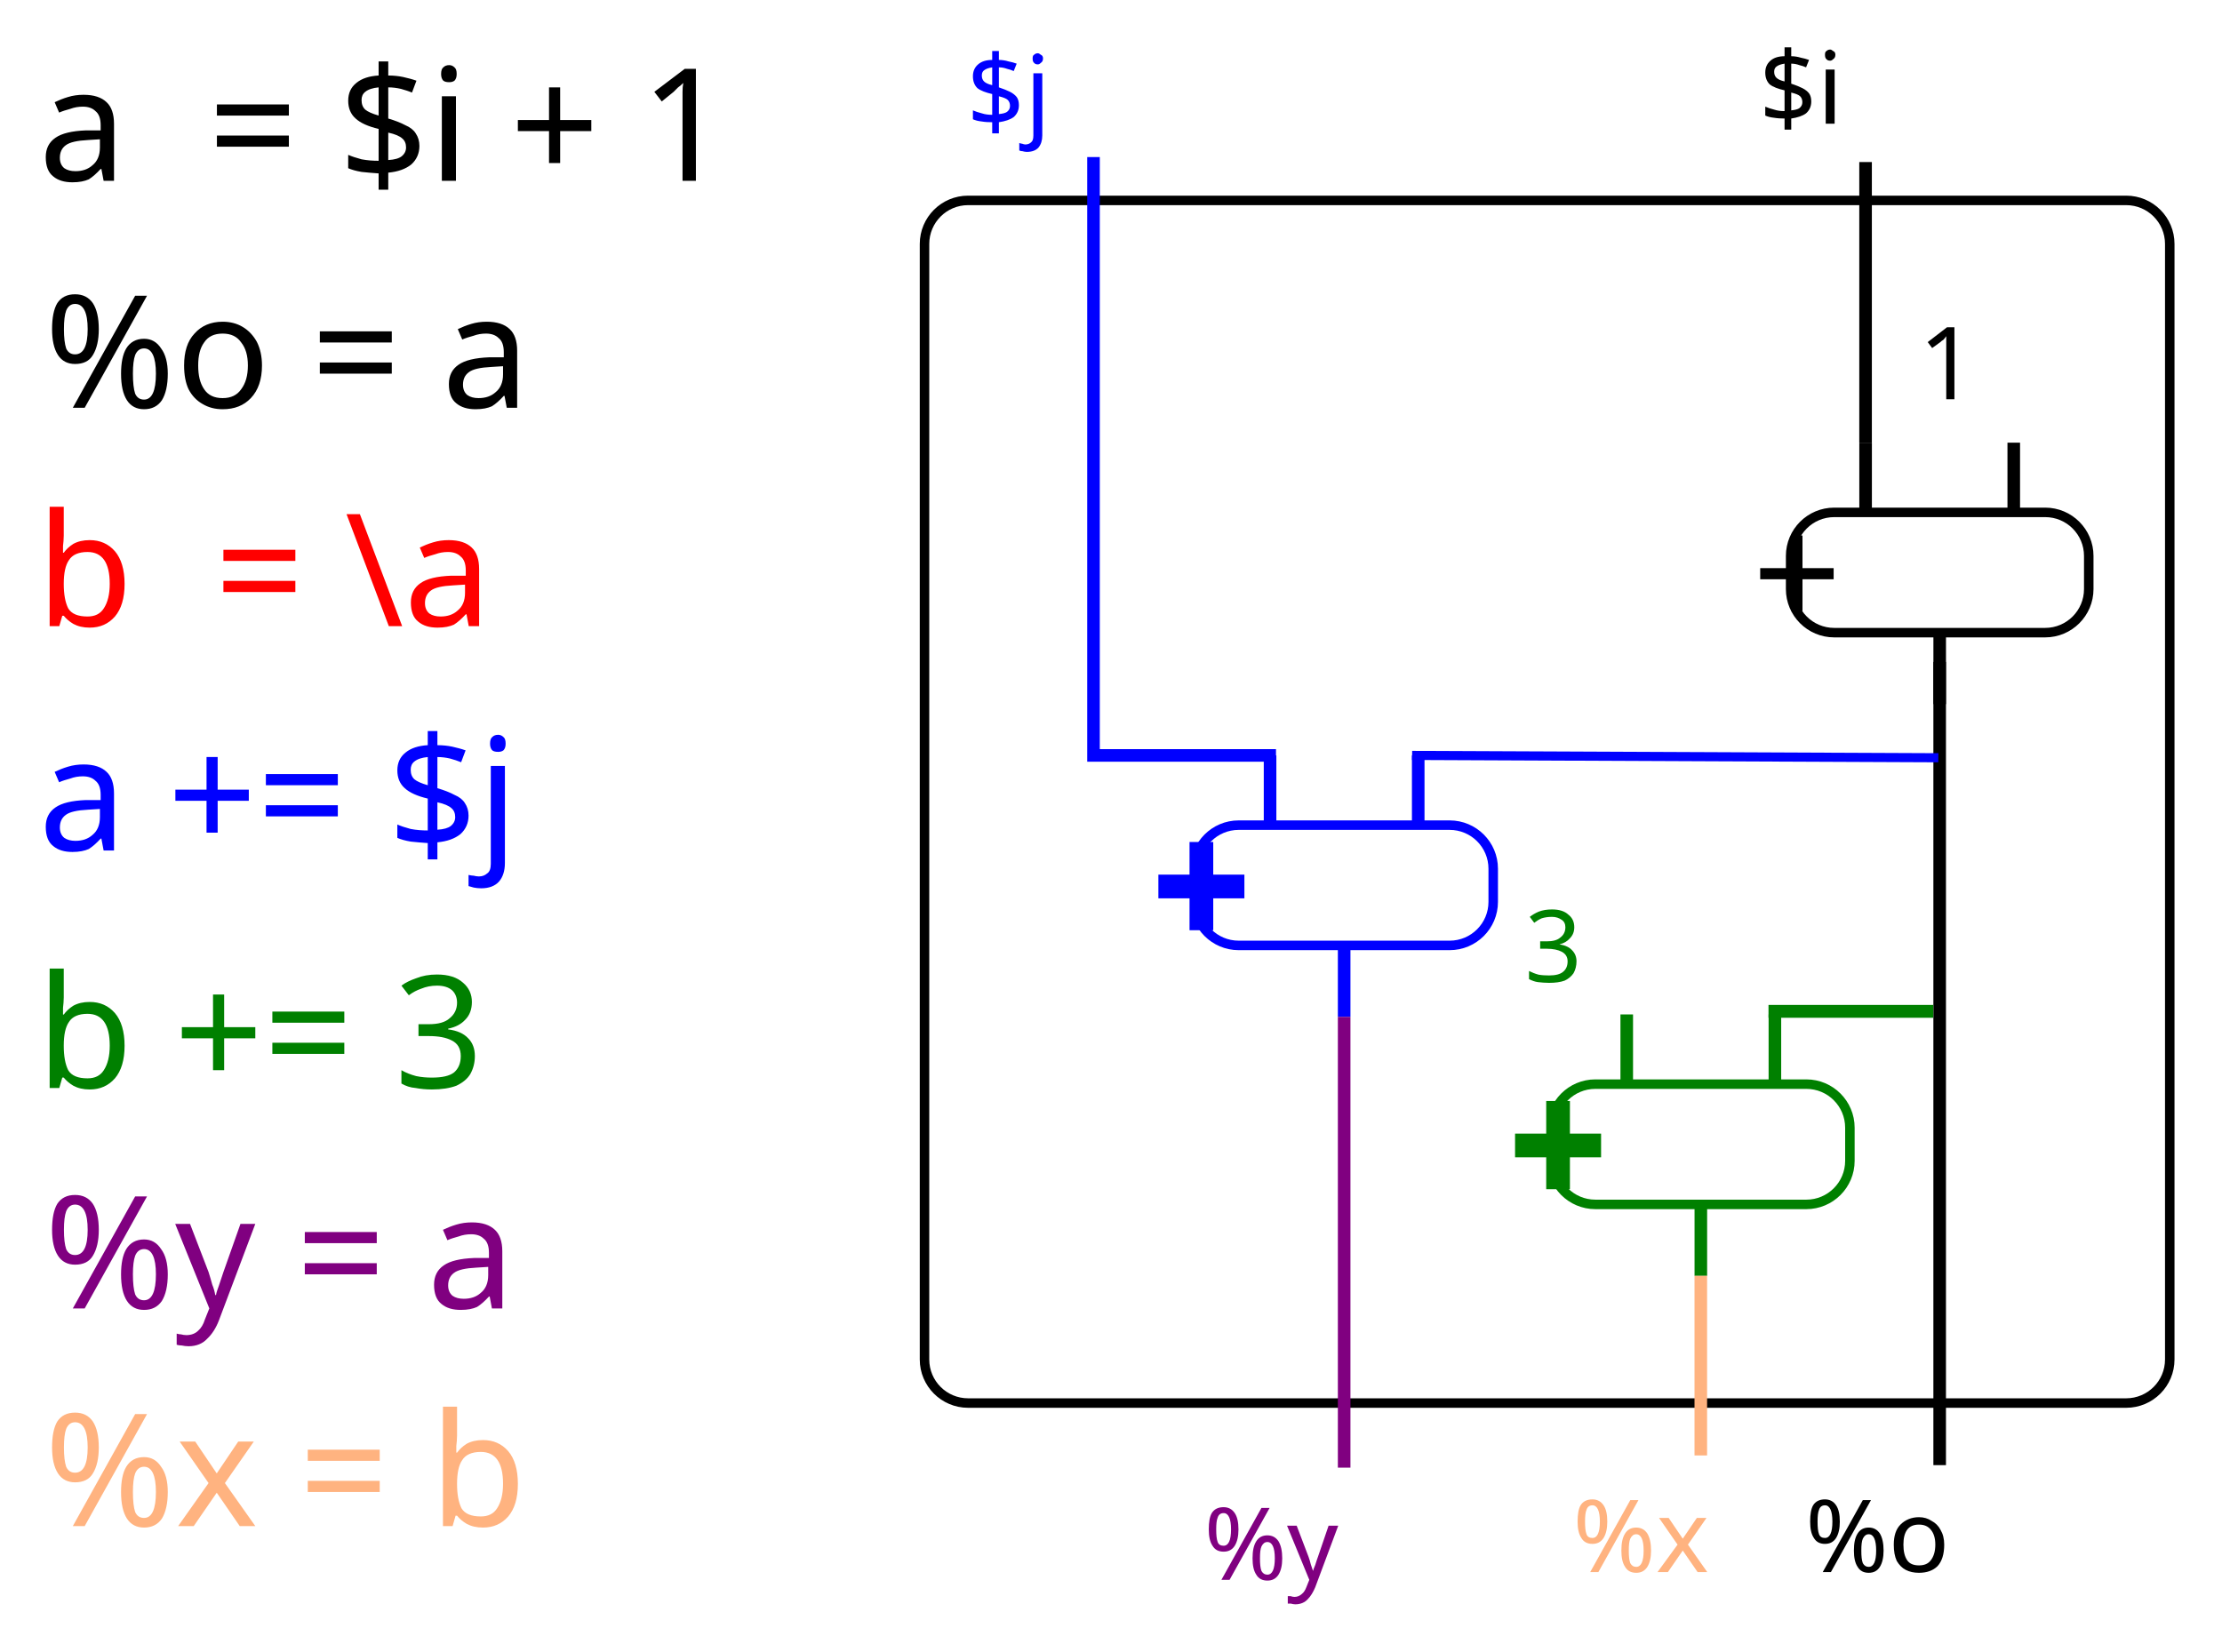
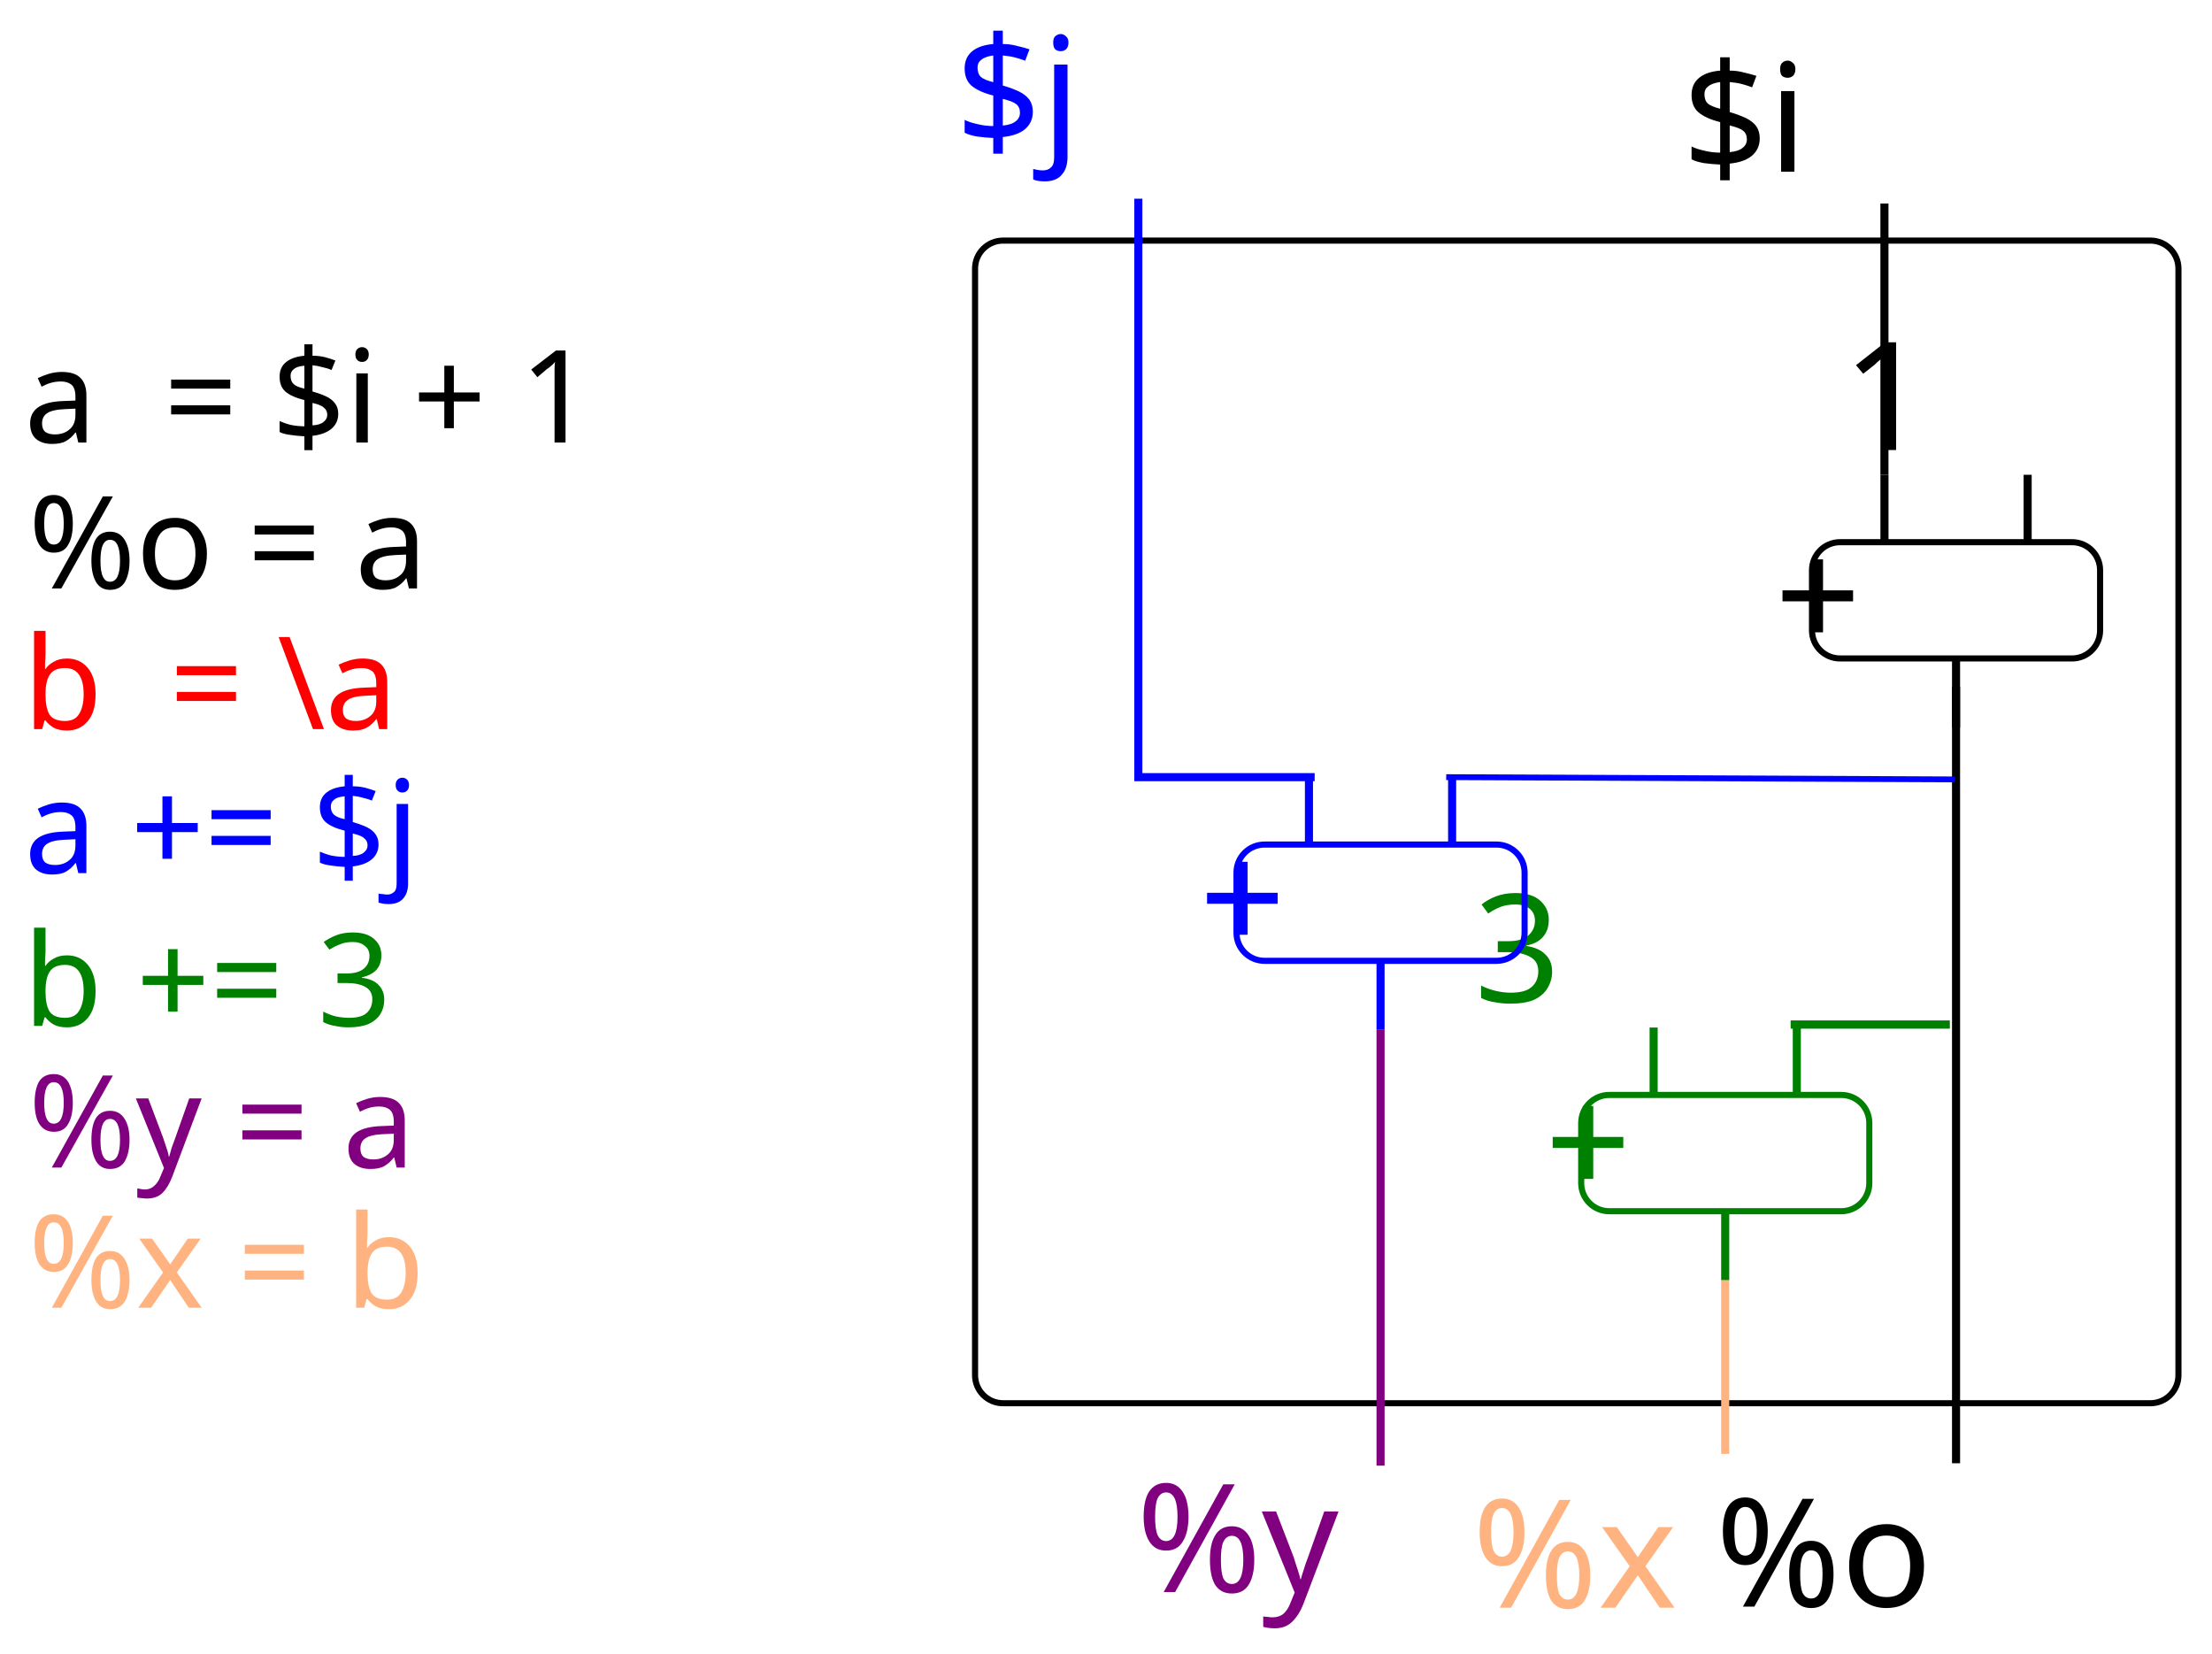
- <svg xmlns="http://www.w3.org/2000/svg" width="46.808mm" height="34.798mm" viewBox="0 0 46.808 34.798" version="1.1" id="svg8">
+ <svg xmlns="http://www.w3.org/2000/svg" width="72.497mm" height="54.194mm" viewBox="0 0 72.497 54.194" version="1.1" id="svg8">
  <defs id="defs2">
    </defs>
-   <g id="layer1" transform="translate(-30.13744,-114.9638)">
-     <text xml:space="preserve" style="font-style:normal;font-variant:normal;font-weight:normal;font-stretch:normal;font-size:3.307px;line-height:125%;font-family:'Droid Sans Mono';-inkscape-font-specification:'Droid Sans Mono';text-align:start;letter-spacing:0px;word-spacing:0px;writing-mode:lr-tb;text-anchor:start;fill:#000000;fill-opacity:1;stroke:none;stroke-width:0.265px;stroke-linecap:butt;stroke-linejoin:miter;stroke-opacity:1" x="30.946" y="118.772" id="text4520">
-       <tspan id="tspan4518" x="30.946" y="118.772" style="font-style:normal;font-variant:normal;font-weight:normal;font-stretch:normal;font-family:'Ubuntu Mono';-inkscape-font-specification:'Ubuntu Mono';text-align:start;text-anchor:start;stroke-width:0.265px">a  = $i + 1</tspan>
-     </text>
-     <g id="g4627" transform="translate(-6.653999,-21.07791)" style="stroke:#008000">
-       <g transform="translate(18.87578,15.05656)" id="g4613" style="stroke:#008000">
-         <g id="g4562-3" transform="translate(-9.84185,3.268372)" style="stroke:#008000">
-           <path id="path4537-5" d="m 62.026,140.559 v -1.469" style="fill:none;fill-rule:evenodd;stroke:#008000;stroke-width:0.265px;stroke-linecap:butt;stroke-linejoin:miter;stroke-opacity:1" />
-           <path id="path4537-3-6" d="m 65.147,140.559 v -1.469" style="fill:none;fill-rule:evenodd;stroke:#008000;stroke-width:0.265px;stroke-linecap:butt;stroke-linejoin:miter;stroke-opacity:1" />
-         </g>
-         <path style="fill:none;fill-rule:evenodd;stroke:#008000;stroke-width:0.265px;stroke-linecap:butt;stroke-linejoin:miter;stroke-opacity:1" d="m 53.745,147.867 v -1.469" id="path4537-6-2" />
-         <rect rx="0.918" style="opacity:1;fill:none;fill-opacity:1;fill-rule:evenodd;stroke:#008000;stroke-width:0.2;stroke-linecap:butt;stroke-linejoin:bevel;stroke-miterlimit:4;stroke-dasharray:none;stroke-dashoffset:0;stroke-opacity:1" id="rect4606" width="6.28" height="2.534" x="50.605" y="143.827" ry="0.918" />
-       </g>
-       <text id="text4617" y="161.338" x="72.621" style="font-style:normal;font-variant:normal;font-weight:normal;font-stretch:normal;font-size:3.307px;line-height:125%;font-family:'Droid Sans Mono';-inkscape-font-specification:'Droid Sans Mono';text-align:center;letter-spacing:0px;word-spacing:0px;writing-mode:lr-tb;text-anchor:middle;fill:#000000;fill-opacity:1;stroke:#008000;stroke-width:0.265px;stroke-linecap:butt;stroke-linejoin:miter;stroke-opacity:1" xml:space="preserve">
-         <tspan style="stroke:#008000;stroke-width:0.265px" y="161.338" x="72.621" id="tspan4615">+</tspan>
+   <g id="layer1" transform="translate(-21.00512,-104.1743)">
+     <g id="g1002" transform="translate(4.7625,0.7215527)">
+       <text id="text4520" y="117.955" x="17.042" style="font-style:normal;font-variant:normal;font-weight:normal;font-stretch:normal;font-size:4.233px;line-height:125%;font-family:Hack;-inkscape-font-specification:'Hack, Normal';font-variant-ligatures:normal;font-variant-caps:normal;font-variant-numeric:normal;font-feature-settings:normal;text-align:start;letter-spacing:0px;word-spacing:0px;writing-mode:lr-tb;text-anchor:start;fill:#000000;fill-opacity:1;stroke:none;stroke-width:0.265px;stroke-linecap:butt;stroke-linejoin:miter;stroke-opacity:1" xml:space="preserve">
+         <tspan style="font-style:normal;font-variant:normal;font-weight:normal;font-stretch:normal;font-size:4.233px;font-family:Hack;-inkscape-font-specification:'Hack, Normal';font-variant-ligatures:normal;font-variant-caps:normal;font-variant-numeric:normal;font-feature-settings:normal;text-align:start;writing-mode:lr-tb;text-anchor:start;stroke-width:0.265px" y="117.955" x="17.042" id="tspan4518">a  = $i + 1</tspan>
+       </text>
+       <text id="text4520-8" y="122.737" x="17.174" style="font-style:normal;font-variant:normal;font-weight:normal;font-stretch:normal;font-size:4.233px;line-height:125%;font-family:Hack;-inkscape-font-specification:'Hack, Normal';font-variant-ligatures:normal;font-variant-caps:normal;font-variant-numeric:normal;font-feature-settings:normal;text-align:start;letter-spacing:0px;word-spacing:0px;writing-mode:lr-tb;text-anchor:start;fill:#000000;fill-opacity:1;stroke:none;stroke-width:0.265px;stroke-linecap:butt;stroke-linejoin:miter;stroke-opacity:1" xml:space="preserve">
+         <tspan style="font-style:normal;font-variant:normal;font-weight:normal;font-stretch:normal;font-size:4.233px;font-family:Hack;-inkscape-font-specification:'Hack, Normal';font-variant-ligatures:normal;font-variant-caps:normal;font-variant-numeric:normal;font-feature-settings:normal;text-align:start;writing-mode:lr-tb;text-anchor:start;stroke-width:0.265px" y="122.737" x="17.174" id="tspan4518-7">%o = a</tspan>
+       </text>
+       <text id="text4520-8-5" y="127.34" x="16.999" style="font-style:normal;font-variant:normal;font-weight:normal;font-stretch:normal;font-size:4.233px;line-height:125%;font-family:Hack;-inkscape-font-specification:'Hack, Normal';font-variant-ligatures:normal;font-variant-caps:normal;font-variant-numeric:normal;font-feature-settings:normal;text-align:start;letter-spacing:0px;word-spacing:0px;writing-mode:lr-tb;text-anchor:start;fill:#ff0000;fill-opacity:1;stroke:none;stroke-width:0.265px;stroke-linecap:butt;stroke-linejoin:miter;stroke-opacity:1" xml:space="preserve">
+         <tspan style="font-style:normal;font-variant:normal;font-weight:normal;font-stretch:normal;font-size:4.233px;font-family:Hack;-inkscape-font-specification:'Hack, Normal';font-variant-ligatures:normal;font-variant-caps:normal;font-variant-numeric:normal;font-feature-settings:normal;text-align:start;writing-mode:lr-tb;text-anchor:start;fill:#ff0000;stroke-width:0.265px" y="127.34" x="16.999" id="tspan4518-7-8">b  = \a</tspan>
+       </text>
+       <text id="text4520-8-5-1" y="132.066" x="17.042" style="font-style:normal;font-variant:normal;font-weight:normal;font-stretch:normal;font-size:4.233px;line-height:125%;font-family:Hack;-inkscape-font-specification:'Hack, Normal';font-variant-ligatures:normal;font-variant-caps:normal;font-variant-numeric:normal;font-feature-settings:normal;text-align:start;letter-spacing:0px;word-spacing:0px;writing-mode:lr-tb;text-anchor:start;fill:#0000ff;fill-opacity:1;stroke:none;stroke-width:0.265px;stroke-linecap:butt;stroke-linejoin:miter;stroke-opacity:1" xml:space="preserve">
+         <tspan style="font-style:normal;font-variant:normal;font-weight:normal;font-stretch:normal;font-size:4.233px;font-family:Hack;-inkscape-font-specification:'Hack, Normal';font-variant-ligatures:normal;font-variant-caps:normal;font-variant-numeric:normal;font-feature-settings:normal;text-align:start;writing-mode:lr-tb;text-anchor:start;fill:#0000ff;stroke-width:0.265px" y="132.066" x="17.042" id="tspan4518-7-8-0">a += $j</tspan>
+       </text>
+       <text id="text4520-8-5-9" y="137.069" x="16.999" style="font-style:normal;font-variant:normal;font-weight:normal;font-stretch:normal;font-size:4.233px;line-height:125%;font-family:Hack;-inkscape-font-specification:'Hack, Normal';font-variant-ligatures:normal;font-variant-caps:normal;font-variant-numeric:normal;font-feature-settings:normal;text-align:start;letter-spacing:0px;word-spacing:0px;writing-mode:lr-tb;text-anchor:start;fill:#0000ff;fill-opacity:1;stroke:none;stroke-width:0.265px;stroke-linecap:butt;stroke-linejoin:miter;stroke-opacity:1" xml:space="preserve">
+         <tspan style="font-style:normal;font-variant:normal;font-weight:normal;font-stretch:normal;font-size:4.233px;font-family:Hack;-inkscape-font-specification:'Hack, Normal';font-variant-ligatures:normal;font-variant-caps:normal;font-variant-numeric:normal;font-feature-settings:normal;text-align:start;writing-mode:lr-tb;text-anchor:start;fill:#008000;stroke-width:0.265px" y="137.069" x="16.999" id="tspan4518-7-8-3">b += 3</tspan>
+       </text>
+       <text id="text4520-8-5-9-3" y="141.712" x="17.174" style="font-style:normal;font-variant:normal;font-weight:normal;font-stretch:normal;font-size:4.233px;line-height:125%;font-family:Hack;-inkscape-font-specification:'Hack, Normal';font-variant-ligatures:normal;font-variant-caps:normal;font-variant-numeric:normal;font-feature-settings:normal;text-align:start;letter-spacing:0px;word-spacing:0px;writing-mode:lr-tb;text-anchor:start;fill:#800080;fill-opacity:1;stroke:none;stroke-width:0.265px;stroke-linecap:butt;stroke-linejoin:miter;stroke-opacity:1" xml:space="preserve">
+         <tspan style="font-style:normal;font-variant:normal;font-weight:normal;font-stretch:normal;font-size:4.233px;font-family:Hack;-inkscape-font-specification:'Hack, Normal';font-variant-ligatures:normal;font-variant-caps:normal;font-variant-numeric:normal;font-feature-settings:normal;text-align:start;writing-mode:lr-tb;text-anchor:start;fill:#800080;stroke-width:0.265px" y="141.712" x="17.174" id="tspan4518-7-8-3-6">%y = a</tspan>
+       </text>
+       <text id="text4520-8-5-9-3-9" y="146.301" x="17.174" style="font-style:normal;font-variant:normal;font-weight:normal;font-stretch:normal;font-size:4.233px;line-height:125%;font-family:Hack;-inkscape-font-specification:'Hack, Normal';font-variant-ligatures:normal;font-variant-caps:normal;font-variant-numeric:normal;font-feature-settings:normal;text-align:start;letter-spacing:0px;word-spacing:0px;writing-mode:lr-tb;text-anchor:start;fill:#ffb380;fill-opacity:1;stroke:none;stroke-width:0.265px;stroke-linecap:butt;stroke-linejoin:miter;stroke-opacity:1" xml:space="preserve">
+         <tspan style="font-style:normal;font-variant:normal;font-weight:normal;font-stretch:normal;font-size:4.233px;font-family:Hack;-inkscape-font-specification:'Hack, Normal';font-variant-ligatures:normal;font-variant-caps:normal;font-variant-numeric:normal;font-feature-settings:normal;text-align:start;writing-mode:lr-tb;text-anchor:start;fill:#ffb380;stroke-width:0.265px" y="146.301" x="17.174" id="tspan4518-7-8-3-6-1">%x = b</tspan>
      </text>
    </g>
-     <g transform="translate(-1.622276,-33.12442)" id="g4627-9">
-       <g transform="translate(18.87578,15.05656)" id="g4613-1">
-         <g id="g4562-3-2" transform="translate(-9.84185,3.268372)">
-           <path id="path4537-5-7" d="m 62.026,140.559 v -1.469" style="fill:none;fill-rule:evenodd;stroke:#000000;stroke-width:0.265px;stroke-linecap:butt;stroke-linejoin:miter;stroke-opacity:1" />
-           <path id="path4537-3-6-0" d="m 65.147,140.559 v -1.469" style="fill:none;fill-rule:evenodd;stroke:#000000;stroke-width:0.265px;stroke-linecap:butt;stroke-linejoin:miter;stroke-opacity:1" />
+     <g id="g986">
+       <text id="text4617" y="143.35" x="77.553" style="font-style:normal;font-variant:normal;font-weight:normal;font-stretch:normal;font-size:4.939px;line-height:125%;font-family:Hack;-inkscape-font-specification:'Hack, Normal';font-variant-ligatures:normal;font-variant-caps:normal;font-variant-numeric:normal;font-feature-settings:normal;text-align:center;letter-spacing:0px;word-spacing:0px;writing-mode:lr-tb;text-anchor:middle;fill:#000000;fill-opacity:1;stroke:#008000;stroke-width:0.265px;stroke-linecap:butt;stroke-linejoin:miter;stroke-opacity:1" xml:space="preserve">
+         <tspan style="font-style:normal;font-variant:normal;font-weight:normal;font-stretch:normal;font-size:4.939px;font-family:Hack;-inkscape-font-specification:'Hack, Normal';font-variant-ligatures:normal;font-variant-caps:normal;font-variant-numeric:normal;font-feature-settings:normal;text-align:center;writing-mode:lr-tb;text-anchor:middle;fill:#008000;stroke:none;stroke-width:0.265px" y="143.35" x="77.553" id="tspan4615">+</tspan>
+       </text>
+       <text id="text4617-6" y="125.442" x="85.084" style="font-style:normal;font-variant:normal;font-weight:normal;font-stretch:normal;font-size:4.939px;line-height:125%;font-family:Hack;-inkscape-font-specification:'Hack, Normal';font-variant-ligatures:normal;font-variant-caps:normal;font-variant-numeric:normal;font-feature-settings:normal;text-align:center;letter-spacing:0px;word-spacing:0px;writing-mode:lr-tb;text-anchor:middle;fill:#000000;fill-opacity:1;stroke:none;stroke-width:0.265px;stroke-linecap:butt;stroke-linejoin:miter;stroke-opacity:1" xml:space="preserve">
+         <tspan style="font-style:normal;font-variant:normal;font-weight:normal;font-stretch:normal;font-size:4.939px;font-family:Hack;-inkscape-font-specification:'Hack, Normal';font-variant-ligatures:normal;font-variant-caps:normal;font-variant-numeric:normal;font-feature-settings:normal;text-align:center;writing-mode:lr-tb;text-anchor:middle;stroke-width:0.265px" y="125.442" x="85.084" id="tspan4615-0">+</tspan>
+       </text>
+       <text id="text4694" y="109.8" x="82.678" style="font-style:normal;font-variant:normal;font-weight:normal;font-stretch:normal;font-size:4.939px;line-height:125%;font-family:Hack;-inkscape-font-specification:'Hack, Normal';font-variant-ligatures:normal;font-variant-caps:normal;font-variant-numeric:normal;font-feature-settings:normal;text-align:center;letter-spacing:0px;word-spacing:0px;writing-mode:lr-tb;text-anchor:middle;fill:#000000;fill-opacity:1;stroke:none;stroke-width:0.265px;stroke-linecap:butt;stroke-linejoin:miter;stroke-opacity:1" xml:space="preserve">
+         <tspan style="font-style:normal;font-variant:normal;font-weight:normal;font-stretch:normal;font-size:4.939px;font-family:Hack;-inkscape-font-specification:'Hack, Normal';font-variant-ligatures:normal;font-variant-caps:normal;font-variant-numeric:normal;font-feature-settings:normal;text-align:center;writing-mode:lr-tb;text-anchor:middle;stroke-width:0.265px" y="109.8" x="82.678" id="tspan4692">$i</tspan>
+       </text>
+       <text id="text4698" y="118.919" x="87.307" style="font-style:normal;font-variant:normal;font-weight:normal;font-stretch:normal;font-size:4.939px;line-height:125%;font-family:Hack;-inkscape-font-specification:'Hack, Normal';font-variant-ligatures:normal;font-variant-caps:normal;font-variant-numeric:normal;font-feature-settings:normal;text-align:center;letter-spacing:0px;word-spacing:0px;writing-mode:lr-tb;text-anchor:middle;fill:#000000;fill-opacity:1;stroke:none;stroke-width:0.265px;stroke-linecap:butt;stroke-linejoin:miter;stroke-opacity:1" xml:space="preserve">
+         <tspan style="font-style:normal;font-variant:normal;font-weight:normal;font-stretch:normal;font-size:4.939px;font-family:Hack;-inkscape-font-specification:'Hack, Normal';font-variant-ligatures:normal;font-variant-caps:normal;font-variant-numeric:normal;font-feature-settings:normal;text-align:center;writing-mode:lr-tb;text-anchor:middle;stroke-width:0.265px" y="118.919" x="87.307" id="tspan4696">1</tspan>
+       </text>
+       <text id="text4694-3" y="156.819" x="85.278" style="font-style:normal;font-variant:normal;font-weight:normal;font-stretch:normal;font-size:4.939px;line-height:125%;font-family:Hack;-inkscape-font-specification:'Hack, Normal';font-variant-ligatures:normal;font-variant-caps:normal;font-variant-numeric:normal;font-feature-settings:normal;text-align:center;letter-spacing:0px;word-spacing:0px;writing-mode:lr-tb;text-anchor:middle;fill:#000000;fill-opacity:1;stroke:none;stroke-width:0.265px;stroke-linecap:butt;stroke-linejoin:miter;stroke-opacity:1" xml:space="preserve">
+         <tspan style="font-style:normal;font-variant:normal;font-weight:normal;font-stretch:normal;font-size:4.939px;font-family:Hack;-inkscape-font-specification:'Hack, Normal';font-variant-ligatures:normal;font-variant-caps:normal;font-variant-numeric:normal;font-feature-settings:normal;text-align:center;writing-mode:lr-tb;text-anchor:middle;stroke-width:0.265px" y="156.819" x="85.278" id="tspan4692-7">%o</tspan>
+       </text>
+       <text id="text4617-6-8" y="135.349" x="66.223" style="font-style:normal;font-variant:normal;font-weight:normal;font-stretch:normal;font-size:4.939px;line-height:125%;font-family:Hack;-inkscape-font-specification:'Hack, Normal';font-variant-ligatures:normal;font-variant-caps:normal;font-variant-numeric:normal;font-feature-settings:normal;text-align:center;letter-spacing:0px;word-spacing:0px;writing-mode:lr-tb;text-anchor:middle;fill:none;fill-opacity:1;stroke:#0000ff;stroke-width:0.265px;stroke-linecap:butt;stroke-linejoin:miter;stroke-opacity:1" xml:space="preserve">
+         <tspan style="font-style:normal;font-variant:normal;font-weight:normal;font-stretch:normal;font-size:4.939px;font-family:Hack;-inkscape-font-specification:'Hack, Normal';font-variant-ligatures:normal;font-variant-caps:normal;font-variant-numeric:normal;font-feature-settings:normal;text-align:center;writing-mode:lr-tb;text-anchor:middle;fill:#0000ff;stroke:none;stroke-width:0.265px" y="135.349" x="66.223" id="tspan4615-0-1">+</tspan>
+       </text>
+       <text id="text4694-9" y="108.927" x="58.852" style="font-style:normal;font-variant:normal;font-weight:normal;font-stretch:normal;font-size:4.939px;line-height:125%;font-family:Hack;-inkscape-font-specification:'Hack, Normal';font-variant-ligatures:normal;font-variant-caps:normal;font-variant-numeric:normal;font-feature-settings:normal;text-align:center;letter-spacing:0px;word-spacing:0px;writing-mode:lr-tb;text-anchor:middle;fill:#0000ff;fill-opacity:1;stroke:none;stroke-width:0.265px;stroke-linecap:butt;stroke-linejoin:miter;stroke-opacity:1" xml:space="preserve">
+         <tspan style="font-style:normal;font-variant:normal;font-weight:normal;font-stretch:normal;font-size:4.939px;font-family:Hack;-inkscape-font-specification:'Hack, Normal';font-variant-ligatures:normal;font-variant-caps:normal;font-variant-numeric:normal;font-feature-settings:normal;text-align:center;writing-mode:lr-tb;text-anchor:middle;fill:#0000ff;stroke-width:0.265px" y="108.927" x="58.852" id="tspan4692-8">$j</tspan>
+       </text>
+       <text id="text4698-1" y="137.016" x="75.234" style="font-style:normal;font-variant:normal;font-weight:normal;font-stretch:normal;font-size:4.939px;line-height:125%;font-family:Hack;-inkscape-font-specification:'Hack, Normal';font-variant-ligatures:normal;font-variant-caps:normal;font-variant-numeric:normal;font-feature-settings:normal;text-align:center;letter-spacing:0px;word-spacing:0px;writing-mode:lr-tb;text-anchor:middle;fill:#008000;fill-opacity:1;stroke:none;stroke-width:0.265px;stroke-linecap:butt;stroke-linejoin:miter;stroke-opacity:1" xml:space="preserve">
+         <tspan style="font-style:normal;font-variant:normal;font-weight:normal;font-stretch:normal;font-size:4.939px;font-family:Hack;-inkscape-font-specification:'Hack, Normal';font-variant-ligatures:normal;font-variant-caps:normal;font-variant-numeric:normal;font-feature-settings:normal;text-align:center;writing-mode:lr-tb;text-anchor:middle;fill:#008000;stroke-width:0.265px" y="137.016" x="75.234" id="tspan4696-6">3</tspan>
+       </text>
+       <text id="text4694-3-3" y="156.854" x="77.118" style="font-style:normal;font-variant:normal;font-weight:normal;font-stretch:normal;font-size:4.939px;line-height:125%;font-family:Hack;-inkscape-font-specification:'Hack, Normal';font-variant-ligatures:normal;font-variant-caps:normal;font-variant-numeric:normal;font-feature-settings:normal;text-align:center;letter-spacing:0px;word-spacing:0px;writing-mode:lr-tb;text-anchor:middle;fill:#ffb380;fill-opacity:1;stroke:none;stroke-width:0.265px;stroke-linecap:butt;stroke-linejoin:miter;stroke-opacity:1" xml:space="preserve">
+         <tspan style="font-style:normal;font-variant:normal;font-weight:normal;font-stretch:normal;font-size:4.939px;font-family:Hack;-inkscape-font-specification:'Hack, Normal';font-variant-ligatures:normal;font-variant-caps:normal;font-variant-numeric:normal;font-feature-settings:normal;text-align:center;writing-mode:lr-tb;text-anchor:middle;fill:#ffb380;stroke-width:0.265px" y="156.854" x="77.118" id="tspan4692-7-5">%x</tspan>
+       </text>
+       <g style="stroke-width:0.665" transform="matrix(1.503526,0,0,1.503526,-34.95515,-67.89296)" id="g940">
+         <g id="g4562-3" transform="translate(11.24001,-2.253179)" style="stroke:#008000;stroke-width:0.665">
+           <path id="path4537-5" d="m 62.026,140.559 v -1.469" style="fill:none;fill-rule:evenodd;stroke:#008000;stroke-width:0.176px;stroke-linecap:butt;stroke-linejoin:miter;stroke-opacity:1" />
+           <path id="path4537-3-6" d="m 65.147,140.559 v -1.469" style="fill:none;fill-rule:evenodd;stroke:#008000;stroke-width:0.176px;stroke-linecap:butt;stroke-linejoin:miter;stroke-opacity:1" />
        </g>
-         <path style="fill:none;fill-rule:evenodd;stroke:#000000;stroke-width:0.265px;stroke-linecap:butt;stroke-linejoin:miter;stroke-opacity:1" d="m 53.745,147.867 v -1.469" id="path4537-6-2-9" />
-         <rect rx="0.918" style="opacity:1;fill:none;fill-opacity:1;fill-rule:evenodd;stroke:#000000;stroke-width:0.2;stroke-linecap:butt;stroke-linejoin:bevel;stroke-miterlimit:4;stroke-dasharray:none;stroke-dashoffset:0;stroke-opacity:1" id="rect4606-3" width="6.28" height="2.534" x="50.605" y="143.827" ry="0.918" />
+         <path style="fill:none;fill-rule:evenodd;stroke:#008000;stroke-width:0.176px;stroke-linecap:butt;stroke-linejoin:miter;stroke-opacity:1" d="m 74.826,142.345 v -1.469" id="path4537-6-2" />
+         <rect rx="0.611" style="opacity:1;fill:none;fill-opacity:1;fill-rule:evenodd;stroke:#008000;stroke-width:0.133;stroke-linecap:butt;stroke-linejoin:bevel;stroke-miterlimit:4;stroke-dasharray:none;stroke-dashoffset:0;stroke-opacity:1" id="rect4606" width="6.28" height="2.534" x="71.687" y="138.306" ry="0.611" />
+         <g style="stroke-width:0.665" id="g4562-3-2" transform="translate(16.27173,-14.2997)">
+           <path id="path4537-5-7" d="m 62.026,140.559 v -1.469" style="fill:none;fill-rule:evenodd;stroke:#000000;stroke-width:0.176px;stroke-linecap:butt;stroke-linejoin:miter;stroke-opacity:1" />
+           <path id="path4537-3-6-0" d="m 65.147,140.559 v -1.469" style="fill:none;fill-rule:evenodd;stroke:#000000;stroke-width:0.176px;stroke-linecap:butt;stroke-linejoin:miter;stroke-opacity:1" />
+         </g>
+         <path style="fill:none;fill-rule:evenodd;stroke:#000000;stroke-width:0.176px;stroke-linecap:butt;stroke-linejoin:miter;stroke-opacity:1" d="m 79.858,130.299 v -1.469" id="path4537-6-2-9" />
+         <rect rx="0.611" style="opacity:1;fill:none;fill-opacity:1;fill-rule:evenodd;stroke:#000000;stroke-width:0.133;stroke-linecap:butt;stroke-linejoin:bevel;stroke-miterlimit:4;stroke-dasharray:none;stroke-dashoffset:0;stroke-opacity:1" id="rect4606-3" width="6.28" height="2.534" x="76.718" y="126.259" ry="0.611" />
+         <rect style="opacity:1;fill:none;fill-opacity:1;fill-rule:evenodd;stroke:#000000;stroke-width:0.133;stroke-linecap:butt;stroke-linejoin:bevel;stroke-miterlimit:4;stroke-dasharray:none;stroke-dashoffset:0;stroke-opacity:1" id="rect4746" width="26.232" height="25.339" x="58.474" y="119.686" ry="0.611" rx="0.611" />
+         <path style="fill:none;fill-rule:evenodd;stroke:#000000;stroke-width:0.176px;stroke-linecap:butt;stroke-linejoin:miter;stroke-opacity:1" d="m 78.297,124.79 v -5.912" id="path4748" />
+         <path style="fill:none;fill-rule:evenodd;stroke:#000000;stroke-width:0.176px;stroke-linecap:butt;stroke-linejoin:miter;stroke-opacity:1" d="m 79.858,129.41 v 16.923" id="path4750" />
+         <g id="g4562-3-2-3" transform="translate(3.726284,-7.709791)" style="fill:none;stroke:#0000ff;stroke-width:0.665">
+           <path id="path4537-5-7-8" d="m 62.026,140.559 v -1.469" style="fill:none;fill-rule:evenodd;stroke:#0000ff;stroke-width:0.176px;stroke-linecap:butt;stroke-linejoin:miter;stroke-opacity:1" />
+           <path id="path4537-3-6-0-6" d="m 65.147,140.559 v -1.469" style="fill:none;fill-rule:evenodd;stroke:#0000ff;stroke-width:0.176px;stroke-linecap:butt;stroke-linejoin:miter;stroke-opacity:1" />
+         </g>
+         <path style="fill:none;fill-rule:evenodd;stroke:#0000ff;stroke-width:0.176px;stroke-linecap:butt;stroke-linejoin:miter;stroke-opacity:1" d="m 67.313,136.888 v -1.469" id="path4537-6-2-9-7" />
+         <rect rx="0.611" style="opacity:1;fill:none;fill-opacity:1;fill-rule:evenodd;stroke:#0000ff;stroke-width:0.133;stroke-linecap:butt;stroke-linejoin:bevel;stroke-miterlimit:4;stroke-dasharray:none;stroke-dashoffset:0;stroke-opacity:1" id="rect4606-3-0" width="6.28" height="2.534" x="64.173" y="132.849" ry="0.611" />
+         <path style="fill:none;fill-rule:evenodd;stroke:#0000ff;stroke-width:0.176px;stroke-linecap:butt;stroke-linejoin:miter;stroke-opacity:1" d="m 62.033,118.773 v 12.607 h 3.844" id="path4922" />
+         <path style="opacity:1;vector-effect:none;fill:#0000ff;fill-opacity:1;fill-rule:evenodd;stroke:#0000ff;stroke-width:0.127px;stroke-linecap:butt;stroke-linejoin:miter;stroke-miterlimit:4;stroke-dasharray:none;stroke-dashoffset:0;stroke-opacity:1" d="m 65.16,130.88 5.81,0.049" id="path922" transform="matrix(1.908014,0,0,1,-55.58191,0.4997991)" />
+         <path style="fill:#ffb380;fill-rule:evenodd;stroke:#ffb380;stroke-width:0.176px;stroke-linecap:butt;stroke-linejoin:miter;stroke-opacity:1" d="m 74.826,142.345 v 3.784" id="path4750-5" />
+         <path style="opacity:1;vector-effect:none;fill:#ff2a2a;fill-opacity:1;fill-rule:evenodd;stroke:#008000;stroke-width:0.175px;stroke-linecap:butt;stroke-linejoin:miter;stroke-miterlimit:4;stroke-dasharray:none;stroke-dashoffset:0;stroke-opacity:1" d="M 71.019,136.272 H 67.484" id="path965" transform="matrix(0.9818182,0,0,1.025974,9.995246,-3.039722)" />
+         <path style="fill:#a05a2c;fill-rule:evenodd;stroke:#800080;stroke-width:0.176px;stroke-linecap:butt;stroke-linejoin:miter;stroke-opacity:1" d="m 67.313,136.888 v 9.497" id="path4750-5-2" />
      </g>
-       <text id="text4617-6" y="161.338" x="72.621" style="font-style:normal;font-variant:normal;font-weight:normal;font-stretch:normal;font-size:3.307px;line-height:125%;font-family:'Droid Sans Mono';-inkscape-font-specification:'Droid Sans Mono';text-align:center;letter-spacing:0px;word-spacing:0px;writing-mode:lr-tb;text-anchor:middle;fill:#000000;fill-opacity:1;stroke:none;stroke-width:0.265px;stroke-linecap:butt;stroke-linejoin:miter;stroke-opacity:1" xml:space="preserve">
-         <tspan style="stroke-width:0.265px" y="161.338" x="72.621" id="tspan4615-0">+</tspan>
+       <text id="text4694-3-3-7" y="156.341" x="66.059" style="font-style:normal;font-variant:normal;font-weight:normal;font-stretch:normal;font-size:4.939px;line-height:125%;font-family:Hack;-inkscape-font-specification:'Hack, Normal';font-variant-ligatures:normal;font-variant-caps:normal;font-variant-numeric:normal;font-feature-settings:normal;text-align:center;letter-spacing:0px;word-spacing:0px;writing-mode:lr-tb;text-anchor:middle;fill:#800080;fill-opacity:1;stroke:none;stroke-width:0.265px;stroke-linecap:butt;stroke-linejoin:miter;stroke-opacity:1" xml:space="preserve">
+         <tspan style="font-style:normal;font-variant:normal;font-weight:normal;font-stretch:normal;font-size:4.939px;font-family:Hack;-inkscape-font-specification:'Hack, Normal';font-variant-ligatures:normal;font-variant-caps:normal;font-variant-numeric:normal;font-feature-settings:normal;text-align:center;writing-mode:lr-tb;text-anchor:middle;fill:#800080;fill-opacity:1;stroke-width:0.265px" y="156.341" x="66.059" id="tspan4692-7-5-0">%y</tspan>
      </text>
    </g>
-     <text xml:space="preserve" style="font-style:normal;font-variant:normal;font-weight:normal;font-stretch:normal;font-size:2.117px;line-height:125%;font-family:'Droid Sans Mono';-inkscape-font-specification:'Droid Sans Mono';text-align:center;letter-spacing:0px;word-spacing:0px;writing-mode:lr-tb;text-anchor:middle;fill:#000000;fill-opacity:1;stroke:none;stroke-width:0.265px;stroke-linecap:butt;stroke-linejoin:miter;stroke-opacity:1" x="69.456" y="117.57" id="text4694">
-       <tspan id="tspan4692" x="69.456" y="117.57" style="stroke-width:0.265px">$i</tspan>
-     </text>
-     <text xml:space="preserve" style="font-style:normal;font-variant:normal;font-weight:normal;font-stretch:normal;font-size:2.117px;line-height:125%;font-family:'Droid Sans Mono';-inkscape-font-specification:'Droid Sans Mono';text-align:center;letter-spacing:0px;word-spacing:0px;writing-mode:lr-tb;text-anchor:middle;fill:#000000;fill-opacity:1;stroke:none;stroke-width:0.265px;stroke-linecap:butt;stroke-linejoin:miter;stroke-opacity:1" x="72.54" y="123.372" id="text4698">
-       <tspan id="tspan4696" x="72.54" y="123.372" style="stroke-width:0.265px">1</tspan>
-     </text>
-     <text xml:space="preserve" style="font-style:normal;font-variant:normal;font-weight:normal;font-stretch:normal;font-size:3.307px;line-height:125%;font-family:'Droid Sans Mono';-inkscape-font-specification:'Droid Sans Mono';text-align:start;letter-spacing:0px;word-spacing:0px;writing-mode:lr-tb;text-anchor:start;fill:#000000;fill-opacity:1;stroke:none;stroke-width:0.265px;stroke-linecap:butt;stroke-linejoin:miter;stroke-opacity:1" x="31.078" y="123.554" id="text4520-8">
-       <tspan id="tspan4518-7" x="31.078" y="123.554" style="font-style:normal;font-variant:normal;font-weight:normal;font-stretch:normal;font-family:'Ubuntu Mono';-inkscape-font-specification:'Ubuntu Mono';text-align:start;text-anchor:start;stroke-width:0.265px">%o = a</tspan>
-     </text>
-     <rect style="opacity:1;fill:none;fill-opacity:1;fill-rule:evenodd;stroke:#000000;stroke-width:0.2;stroke-linecap:butt;stroke-linejoin:bevel;stroke-miterlimit:4;stroke-dasharray:none;stroke-dashoffset:0;stroke-opacity:1" id="rect4746" width="26.232" height="25.339" x="49.613" y="119.186" ry="0.918" rx="0.918" />
-     <path style="fill:none;fill-rule:evenodd;stroke:#000000;stroke-width:0.265px;stroke-linecap:butt;stroke-linejoin:miter;stroke-opacity:1" d="m 69.437,124.29 v -5.912" id="path4748" />
-     <path style="fill:none;fill-rule:evenodd;stroke:#000000;stroke-width:0.265px;stroke-linecap:butt;stroke-linejoin:miter;stroke-opacity:1" d="m 70.998,128.91 v 16.923" id="path4750" />
-     <text xml:space="preserve" style="font-style:normal;font-variant:normal;font-weight:normal;font-stretch:normal;font-size:2.117px;line-height:125%;font-family:'Droid Sans Mono';-inkscape-font-specification:'Droid Sans Mono';text-align:center;letter-spacing:0px;word-spacing:0px;writing-mode:lr-tb;text-anchor:middle;fill:#000000;fill-opacity:1;stroke:none;stroke-width:0.265px;stroke-linecap:butt;stroke-linejoin:miter;stroke-opacity:1" x="71.057" y="148.086" id="text4694-3">
-       <tspan id="tspan4692-7" x="71.057" y="148.086" style="stroke-width:0.265px">%o</tspan>
-     </text>
-     <text xml:space="preserve" style="font-style:normal;font-variant:normal;font-weight:normal;font-stretch:normal;font-size:3.307px;line-height:125%;font-family:'Droid Sans Mono';-inkscape-font-specification:'Droid Sans Mono';text-align:start;letter-spacing:0px;word-spacing:0px;writing-mode:lr-tb;text-anchor:start;fill:#ff0000;fill-opacity:1;stroke:none;stroke-width:0.265px;stroke-linecap:butt;stroke-linejoin:miter;stroke-opacity:1" x="30.903" y="128.158" id="text4520-8-5">
-       <tspan id="tspan4518-7-8" x="30.903" y="128.158" style="font-style:normal;font-variant:normal;font-weight:normal;font-stretch:normal;font-family:'Ubuntu Mono';-inkscape-font-specification:'Ubuntu Mono';text-align:start;text-anchor:start;fill:#ff0000;stroke-width:0.265px">b  = \a</tspan>
-     </text>
-     <text xml:space="preserve" style="font-style:normal;font-variant:normal;font-weight:normal;font-stretch:normal;font-size:3.307px;line-height:125%;font-family:'Droid Sans Mono';-inkscape-font-specification:'Droid Sans Mono';text-align:start;letter-spacing:0px;word-spacing:0px;writing-mode:lr-tb;text-anchor:start;fill:#0000ff;fill-opacity:1;stroke:none;stroke-width:0.265px;stroke-linecap:butt;stroke-linejoin:miter;stroke-opacity:1" x="30.946" y="132.884" id="text4520-8-5-1">
-       <tspan id="tspan4518-7-8-0" x="30.946" y="132.884" style="font-style:normal;font-variant:normal;font-weight:normal;font-stretch:normal;font-family:'Ubuntu Mono';-inkscape-font-specification:'Ubuntu Mono';text-align:start;text-anchor:start;fill:#0000ff;stroke-width:0.265px">a += $j</tspan>
-     </text>
-     <text xml:space="preserve" style="font-style:normal;font-variant:normal;font-weight:normal;font-stretch:normal;font-size:3.307px;line-height:125%;font-family:'Droid Sans Mono';-inkscape-font-specification:'Droid Sans Mono';text-align:start;letter-spacing:0px;word-spacing:0px;writing-mode:lr-tb;text-anchor:start;fill:#0000ff;fill-opacity:1;stroke:none;stroke-width:0.265px;stroke-linecap:butt;stroke-linejoin:miter;stroke-opacity:1" x="30.903" y="137.887" id="text4520-8-5-9">
-       <tspan id="tspan4518-7-8-3" x="30.903" y="137.887" style="font-style:normal;font-variant:normal;font-weight:normal;font-stretch:normal;font-family:'Ubuntu Mono';-inkscape-font-specification:'Ubuntu Mono';text-align:start;text-anchor:start;fill:#008000;stroke-width:0.265px">b += 3</tspan>
-     </text>
-     <g transform="translate(-14.16772,-26.53452)" id="g4627-9-6" style="fill:none;stroke:#0000ff">
-       <g transform="translate(18.87578,15.05656)" id="g4613-1-4" style="fill:none;stroke:#0000ff">
-         <g id="g4562-3-2-3" transform="translate(-9.84185,3.268372)" style="fill:none;stroke:#0000ff">
-           <path id="path4537-5-7-8" d="m 62.026,140.559 v -1.469" style="fill:none;fill-rule:evenodd;stroke:#0000ff;stroke-width:0.265px;stroke-linecap:butt;stroke-linejoin:miter;stroke-opacity:1" />
-           <path id="path4537-3-6-0-6" d="m 65.147,140.559 v -1.469" style="fill:none;fill-rule:evenodd;stroke:#0000ff;stroke-width:0.265px;stroke-linecap:butt;stroke-linejoin:miter;stroke-opacity:1" />
-         </g>
-         <path style="fill:none;fill-rule:evenodd;stroke:#0000ff;stroke-width:0.265px;stroke-linecap:butt;stroke-linejoin:miter;stroke-opacity:1" d="m 53.745,147.867 v -1.469" id="path4537-6-2-9-7" />
-         <rect rx="0.918" style="opacity:1;fill:none;fill-opacity:1;fill-rule:evenodd;stroke:#0000ff;stroke-width:0.2;stroke-linecap:butt;stroke-linejoin:bevel;stroke-miterlimit:4;stroke-dasharray:none;stroke-dashoffset:0;stroke-opacity:1" id="rect4606-3-0" width="6.28" height="2.534" x="50.605" y="143.827" ry="0.918" />
-       </g>
-       <text id="text4617-6-8" y="161.338" x="72.621" style="font-style:normal;font-variant:normal;font-weight:normal;font-stretch:normal;font-size:3.307px;line-height:125%;font-family:'Droid Sans Mono';-inkscape-font-specification:'Droid Sans Mono';text-align:center;letter-spacing:0px;word-spacing:0px;writing-mode:lr-tb;text-anchor:middle;fill:none;fill-opacity:1;stroke:#0000ff;stroke-width:0.265px;stroke-linecap:butt;stroke-linejoin:miter;stroke-opacity:1" xml:space="preserve">
-         <tspan style="fill:none;stroke:#0000ff;stroke-width:0.265px" y="161.338" x="72.621" id="tspan4615-0-1">+</tspan>
-       </text>
-     </g>
-     <text xml:space="preserve" style="font-style:normal;font-variant:normal;font-weight:normal;font-stretch:normal;font-size:2.117px;line-height:125%;font-family:'Droid Sans Mono';-inkscape-font-specification:'Droid Sans Mono';text-align:center;letter-spacing:0px;word-spacing:0px;writing-mode:lr-tb;text-anchor:middle;fill:#0000ff;fill-opacity:1;stroke:none;stroke-width:0.265px;stroke-linecap:butt;stroke-linejoin:miter;stroke-opacity:1" x="52.764" y="117.65" id="text4694-9">
-       <tspan id="tspan4692-8" x="52.764" y="117.65" style="fill:#0000ff;stroke-width:0.265px">$j</tspan>
-     </text>
-     <path style="fill:none;fill-rule:evenodd;stroke:#0000ff;stroke-width:0.265px;stroke-linecap:butt;stroke-linejoin:miter;stroke-opacity:1" d="m 53.173,118.273 v 12.607 h 3.844" id="path4922" />
-     <text xml:space="preserve" style="font-style:normal;font-variant:normal;font-weight:normal;font-stretch:normal;font-size:2.117px;line-height:125%;font-family:'Droid Sans Mono';-inkscape-font-specification:'Droid Sans Mono';text-align:center;letter-spacing:0px;word-spacing:0px;writing-mode:lr-tb;text-anchor:middle;fill:#008000;fill-opacity:1;stroke:none;stroke-width:0.265px;stroke-linecap:butt;stroke-linejoin:miter;stroke-opacity:1" x="64.238" y="135.653" id="text4698-1">
-       <tspan id="tspan4696-6" x="64.238" y="135.653" style="fill:#008000;stroke-width:0.265px">3</tspan>
-     </text>
-     <text xml:space="preserve" style="font-style:normal;font-variant:normal;font-weight:normal;font-stretch:normal;font-size:3.307px;line-height:125%;font-family:'Droid Sans Mono';-inkscape-font-specification:'Droid Sans Mono';text-align:start;letter-spacing:0px;word-spacing:0px;writing-mode:lr-tb;text-anchor:start;fill:#800080;fill-opacity:1;stroke:none;stroke-width:0.265px;stroke-linecap:butt;stroke-linejoin:miter;stroke-opacity:1;" x="31.078" y="142.53" id="text4520-8-5-9-3">
-       <tspan id="tspan4518-7-8-3-6" x="31.078" y="142.53" style="font-style:normal;font-variant:normal;font-weight:normal;font-stretch:normal;font-family:'Ubuntu Mono';-inkscape-font-specification:'Ubuntu Mono';text-align:start;text-anchor:start;fill:#800080;stroke-width:0.265px;">%y = a</tspan>
-     </text>
-     <path style="opacity:1;vector-effect:none;fill:#0000ff;fill-opacity:1;fill-rule:evenodd;stroke:#0000ff;stroke-width:0.192px;stroke-linecap:butt;stroke-linejoin:miter;stroke-miterlimit:4;stroke-dasharray:none;stroke-dashoffset:0;stroke-opacity:1" d="m 65.16,130.88 5.81,0.049" id="path922" transform="matrix(1.908014,0,0,1,-64.44198,0)" />
-     <path style="fill:#ffb380;fill-rule:evenodd;stroke:#ffb380;stroke-width:0.265px;stroke-linecap:butt;stroke-linejoin:miter;stroke-opacity:1" d="m 65.966,141.845 v 3.784" id="path4750-5" />
-     <text xml:space="preserve" style="font-style:normal;font-variant:normal;font-weight:normal;font-stretch:normal;font-size:2.117px;line-height:125%;font-family:'Droid Sans Mono';-inkscape-font-specification:'Droid Sans Mono';text-align:center;letter-spacing:0px;word-spacing:0px;writing-mode:lr-tb;text-anchor:middle;fill:#ffb380;fill-opacity:1;stroke:none;stroke-width:0.265px;stroke-linecap:butt;stroke-linejoin:miter;stroke-opacity:1;" x="66.077" y="148.089" id="text4694-3-3">
-       <tspan id="tspan4692-7-5" x="66.077" y="148.089" style="fill:#ffb380;stroke-width:0.265px;">%x</tspan>
-     </text>
-     <path style="opacity:1;vector-effect:none;fill:#ff2a2a;fill-opacity:1;fill-rule:evenodd;stroke:#008000;stroke-width:0.264px;stroke-linecap:butt;stroke-linejoin:miter;stroke-miterlimit:4;stroke-dasharray:none;stroke-dashoffset:0;stroke-opacity:1" d="M 71.019,136.272 H 67.484" id="path965" transform="matrix(0.9818182,0,0,1.025974,1.135172,-3.539521)" />
-     <text xml:space="preserve" style="font-style:normal;font-variant:normal;font-weight:normal;font-stretch:normal;font-size:3.307px;line-height:125%;font-family:'Droid Sans Mono';-inkscape-font-specification:'Droid Sans Mono';text-align:start;letter-spacing:0px;word-spacing:0px;writing-mode:lr-tb;text-anchor:start;fill:#ffb380;fill-opacity:1;stroke:none;stroke-width:0.265px;stroke-linecap:butt;stroke-linejoin:miter;stroke-opacity:1;" x="31.078" y="147.119" id="text4520-8-5-9-3-9">
-       <tspan id="tspan4518-7-8-3-6-1" x="31.078" y="147.119" style="font-style:normal;font-variant:normal;font-weight:normal;font-stretch:normal;font-family:'Ubuntu Mono';-inkscape-font-specification:'Ubuntu Mono';text-align:start;text-anchor:start;fill:#ffb380;stroke-width:0.265px;">%x = b</tspan>
-     </text>
-     <path style="fill:#a05a2c;fill-rule:evenodd;stroke:#800080;stroke-width:0.265px;stroke-linecap:butt;stroke-linejoin:miter;stroke-opacity:1" d="m 58.453,136.389 v 9.497" id="path4750-5-2" />
-     <text xml:space="preserve" style="font-style:normal;font-variant:normal;font-weight:normal;font-stretch:normal;font-size:2.117px;line-height:125%;font-family:'Droid Sans Mono';-inkscape-font-specification:'Droid Sans Mono';text-align:center;letter-spacing:0px;word-spacing:0px;writing-mode:lr-tb;text-anchor:middle;fill:#800080;fill-opacity:1;stroke:none;stroke-width:0.265px;stroke-linecap:butt;stroke-linejoin:miter;stroke-opacity:1;" x="58.289" y="148.253" id="text4694-3-3-7">
-       <tspan id="tspan4692-7-5-0" x="58.289" y="148.253" style="fill:#800080;fill-opacity:1;stroke-width:0.265px;">%y</tspan>
-     </text>
  </g>
</svg>
